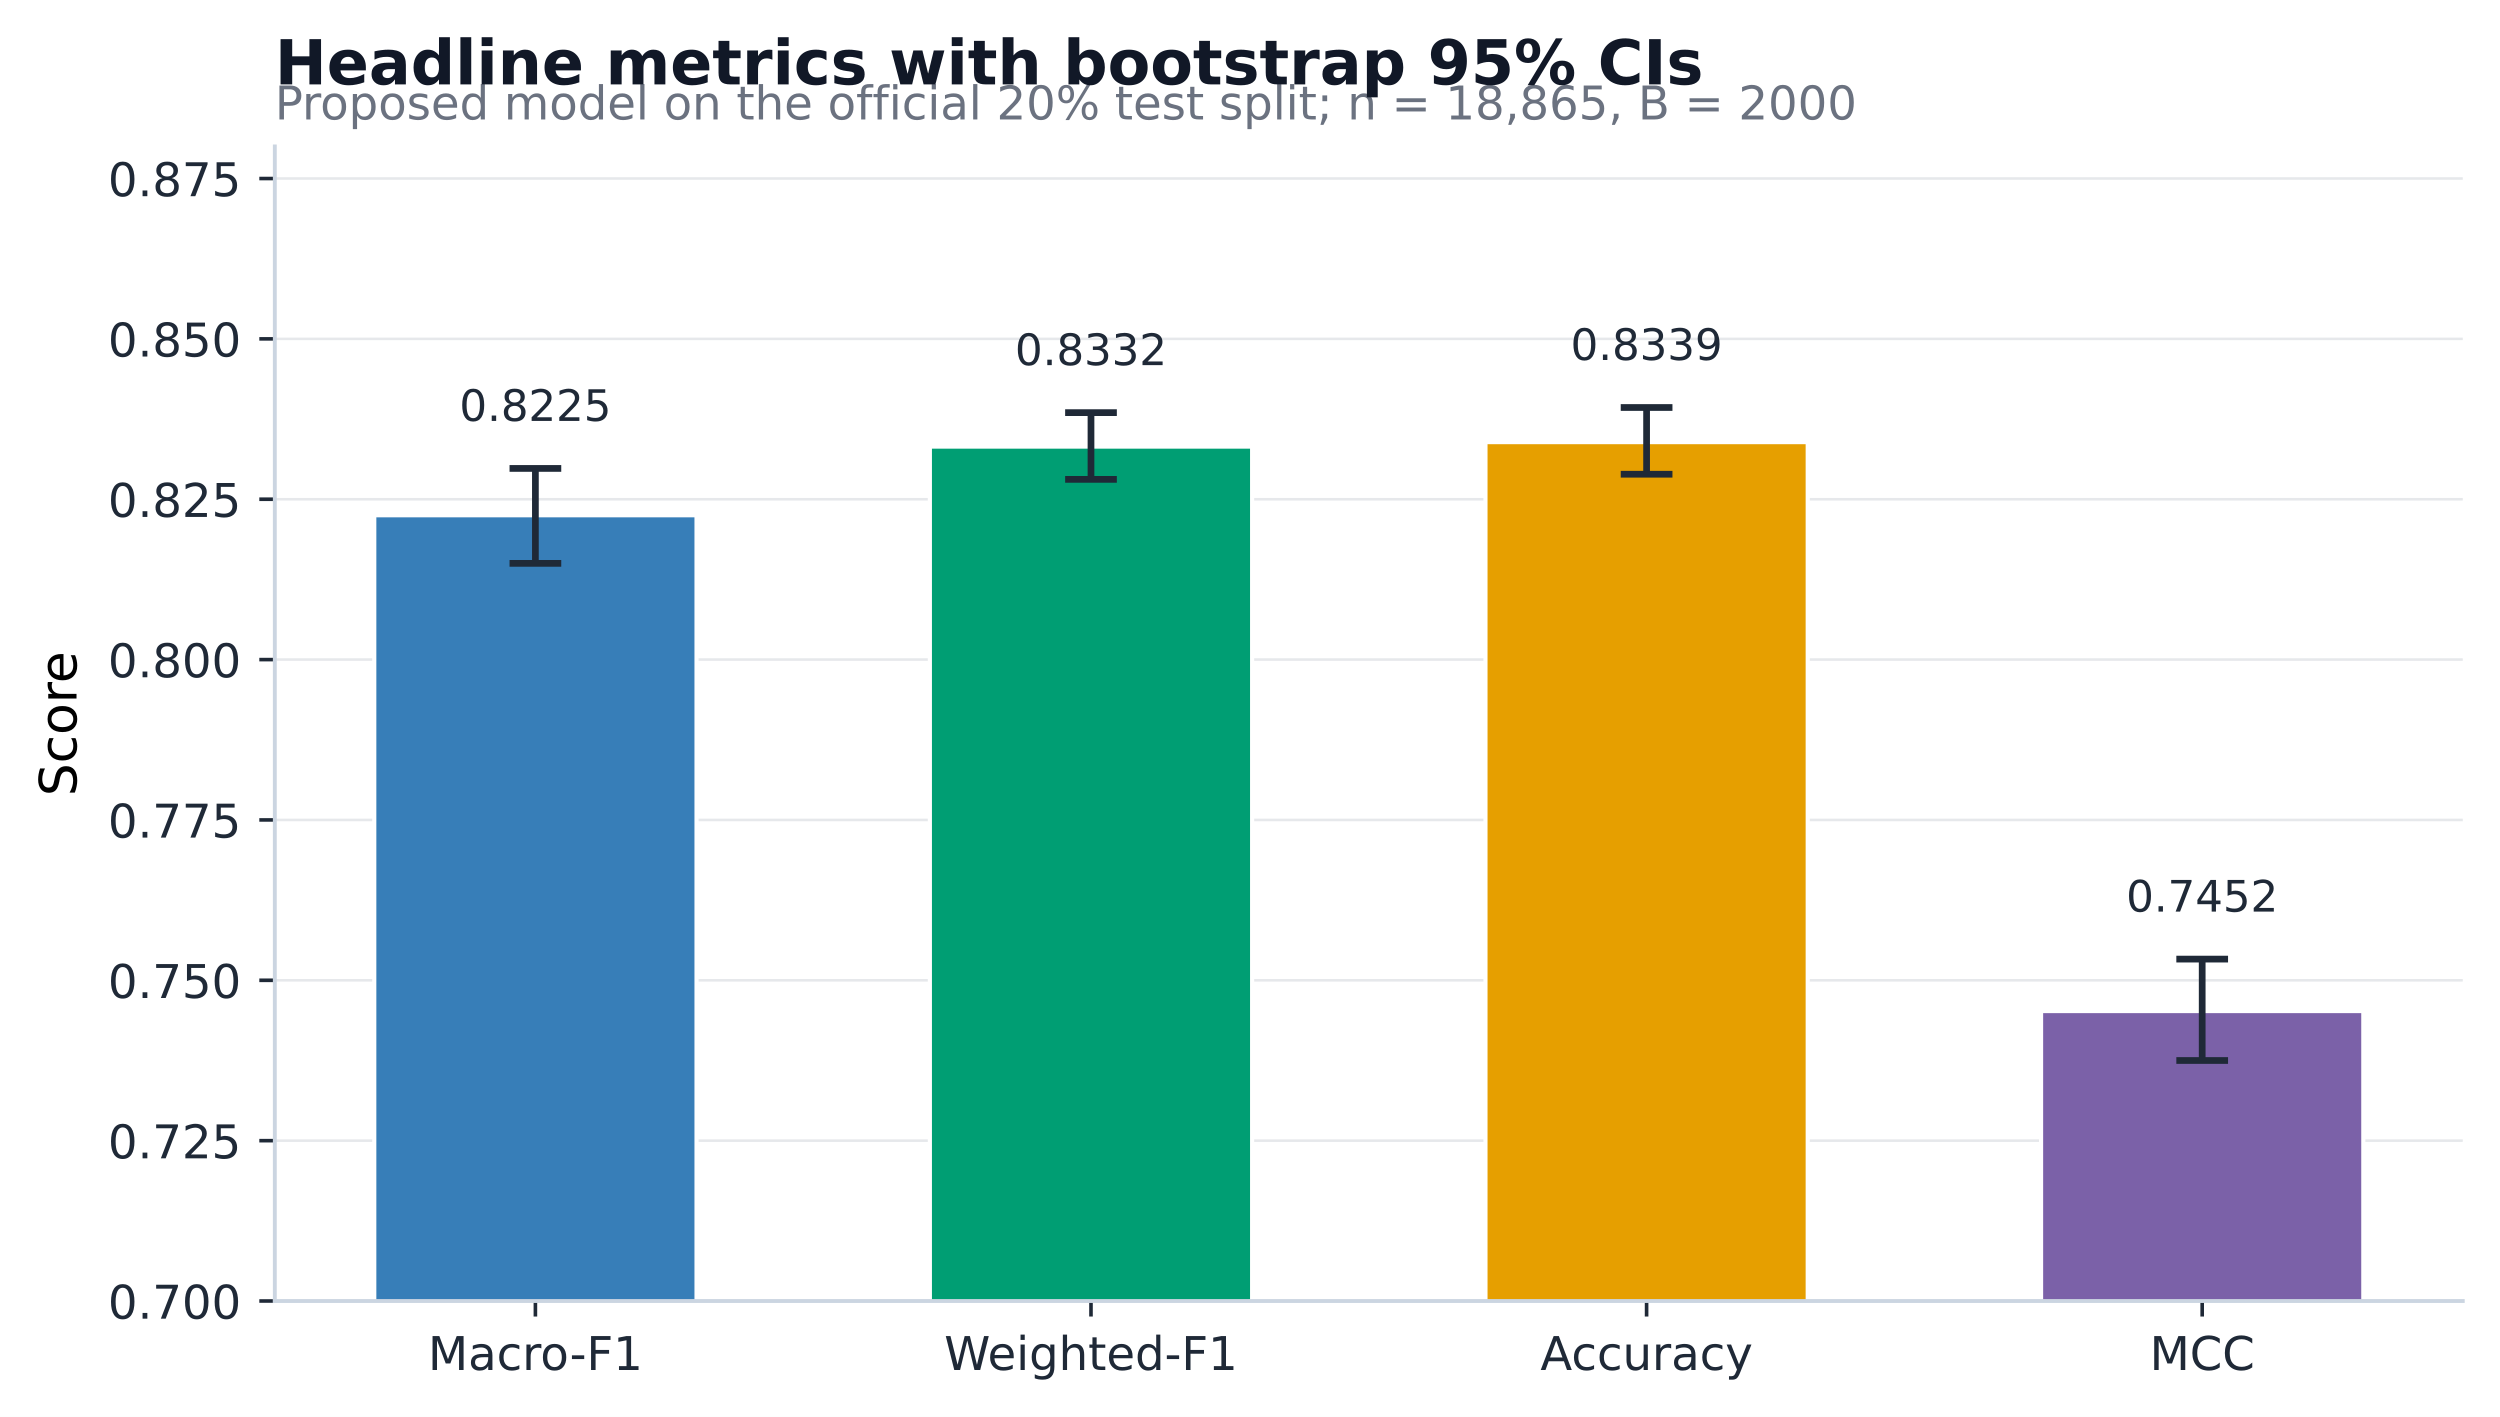
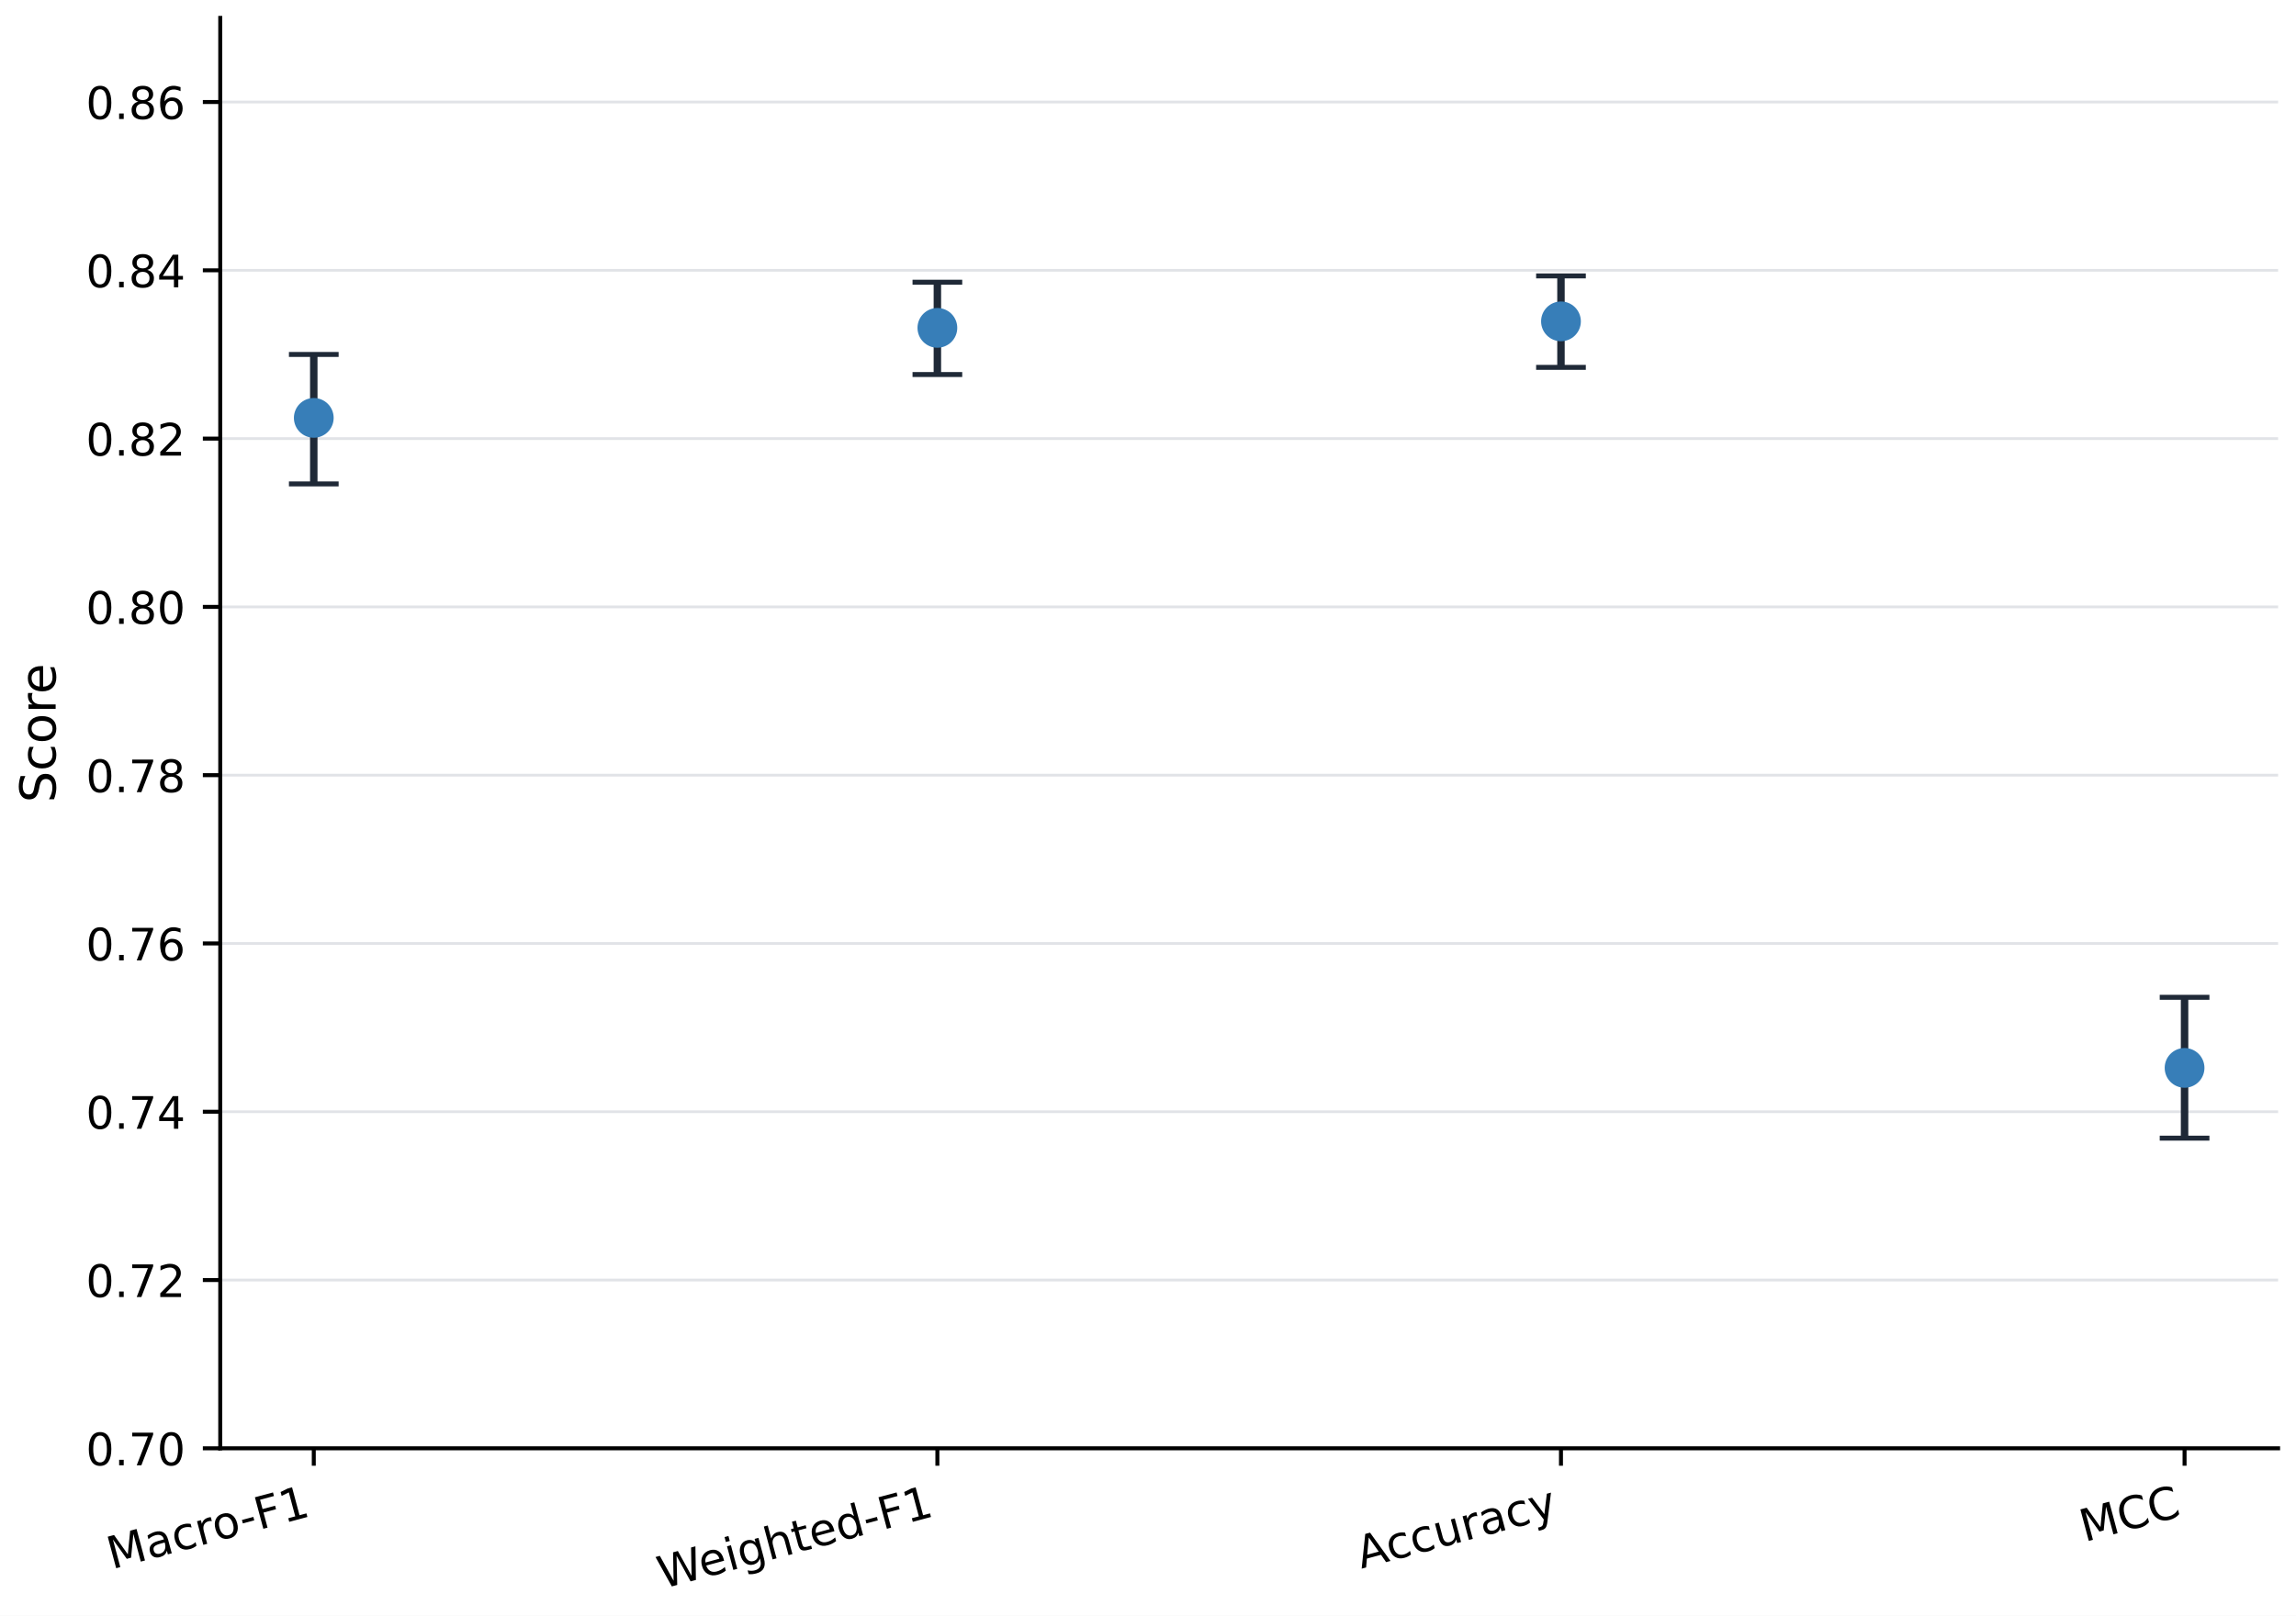
- <svg xmlns="http://www.w3.org/2000/svg" xmlns:xlink="http://www.w3.org/1999/xlink" width="483.438pt" height="273.994pt" viewBox="0 0 483.438 273.994" version="1.1">
+ <svg xmlns="http://www.w3.org/2000/svg" xmlns:xlink="http://www.w3.org/1999/xlink" width="462pt" height="325.2pt" viewBox="0 0 462 325.2" version="1.1">
  <defs>
    <style type="text/css">*{stroke-linejoin: round; stroke-linecap: butt}</style>
  </defs>
  <g id="figure_1">
    <g id="patch_1">
-       <path d="M 0 273.994  L 483.438 273.994  L 483.438 0  L 0 0  z " style="fill: #ffffff" />
+       <path d="M 0 325.2  L 462 325.2  L 462 0  L 0 0  z " style="fill: #ffffff" />
    </g>
    <g id="axes_1">
      <g id="patch_2">
-         <path d="M 53.143 251.584  L 476.238 251.584  L 476.238 28.318  L 53.143 28.318  z " style="fill: #ffffff" />
+         <path d="M 44.317 291.497  L 458.4 291.497  L 458.4 3.6  L 44.317 3.6  z " style="fill: #ffffff" />
      </g>
      <g id="matplotlib.axis_1">
        <g id="xtick_1">
          <g id="line2d_1">
            <defs>
-               <path id="m96bcb2e2b3" d="M 0 0  L 0 3  " style="stroke: #1f2937; stroke-width: 0.7" />
+               <path id="m5325b1329e" d="M 0 0  L 0 3.5  " style="stroke: #000000; stroke-width: 0.8" />
            </defs>
            <g>
-               <use xlink:href="#m96bcb2e2b3" x="103.532" y="251.584" style="fill: #1f2937; stroke: #1f2937; stroke-width: 0.7" />
+               <use xlink:href="#m5325b1329e" x="63.139" y="291.497" style="stroke: #000000; stroke-width: 0.8" />
            </g>
          </g>
          <g id="text_1">
-             <text style="font-size: 9px; font-family: 'DejaVu Sans'; text-anchor: middle; fill: #1f2937" x="103.532" y="264.922" transform="rotate(-0 103.5323 264.9224)">Macro-F1</text>
+             <text style="font: 9px 'DejaVu Sans'" transform="translate(22.51865 315.8568) rotate(-15)">Macro-F1</text>
          </g>
        </g>
        <g id="xtick_2">
          <g id="line2d_2">
            <g>
-               <use xlink:href="#m96bcb2e2b3" x="210.971" y="251.584" style="fill: #1f2937; stroke: #1f2937; stroke-width: 0.7" />
+               <use xlink:href="#m5325b1329e" x="188.619" y="291.497" style="stroke: #000000; stroke-width: 0.8" />
            </g>
          </g>
          <g id="text_2">
-             <text style="font-size: 9px; font-family: 'DejaVu Sans'; text-anchor: middle; fill: #1f2937" x="210.971" y="264.922" transform="rotate(-0 210.9711 264.9224)">Weighted-F1</text>
+             <text style="font: 9px 'DejaVu Sans'" transform="translate(133.3132 319.7916) rotate(-15)">Weighted-F1</text>
          </g>
        </g>
        <g id="xtick_3">
          <g id="line2d_3">
            <g>
-               <use xlink:href="#m96bcb2e2b3" x="318.41" y="251.584" style="fill: #1f2937; stroke: #1f2937; stroke-width: 0.7" />
+               <use xlink:href="#m5325b1329e" x="314.098" y="291.497" style="stroke: #000000; stroke-width: 0.8" />
            </g>
          </g>
          <g id="text_3">
-             <text style="font-size: 9px; font-family: 'DejaVu Sans'; text-anchor: middle; fill: #1f2937" x="318.41" y="264.922" transform="rotate(-0 318.41 264.9224)">Accuracy</text>
+             <text style="font: 9px 'DejaVu Sans'" transform="translate(273.9232 315.7374) rotate(-15)">Accuracy</text>
          </g>
        </g>
        <g id="xtick_4">
          <g id="line2d_4">
            <g>
-               <use xlink:href="#m96bcb2e2b3" x="425.849" y="251.584" style="fill: #1f2937; stroke: #1f2937; stroke-width: 0.7" />
+               <use xlink:href="#m5325b1329e" x="439.578" y="291.497" style="stroke: #000000; stroke-width: 0.8" />
            </g>
          </g>
          <g id="text_4">
-             <text style="font-size: 9px; font-family: 'DejaVu Sans'; text-anchor: middle; fill: #1f2937" x="425.849" y="264.922" transform="rotate(-0 425.8489 264.9224)">MCC</text>
+             <text style="font: 9px 'DejaVu Sans'" transform="translate(419.4517 310.3653) rotate(-15)">MCC</text>
          </g>
        </g>
      </g>
      <g id="matplotlib.axis_2">
        <g id="ytick_1">
          <g id="line2d_5">
-             <path d="M 53.143 251.584  L 476.238 251.584  " clip-path="url(#p27bf495ff7)" style="fill: none; stroke: #d1d5db; stroke-opacity: 0.55; stroke-width: 0.5; stroke-linecap: square" />
+             <path d="M 44.317 291.497  L 458.4 291.497  " clip-path="url(#p5175ad0a5d)" style="fill: none; stroke: #d1d5db; stroke-opacity: 0.65; stroke-width: 0.55; stroke-linecap: square" />
          </g>
          <g id="line2d_6">
            <defs>
-               <path id="m51f34459b2" d="M 0 0  L -3 0  " style="stroke: #1f2937; stroke-width: 0.7" />
+               <path id="m6b025e7515" d="M 0 0  L -3.5 0  " style="stroke: #000000; stroke-width: 0.8" />
            </defs>
            <g>
-               <use xlink:href="#m51f34459b2" x="53.143" y="251.584" style="fill: #1f2937; stroke: #1f2937; stroke-width: 0.7" />
+               <use xlink:href="#m6b025e7515" x="44.317" y="291.497" style="stroke: #000000; stroke-width: 0.8" />
            </g>
          </g>
          <g id="text_5">
-             <text style="font-size: 9px; font-family: 'DejaVu Sans'; text-anchor: end; fill: #1f2937" x="46.643" y="255.003" transform="rotate(-0 46.64344 255.0031)">0.700</text>
+             <text style="font: 9px 'DejaVu Sans'; text-anchor: end" x="37.317" y="294.916" transform="rotate(-0 37.31719 294.9161)">0.70</text>
          </g>
        </g>
        <g id="ytick_2">
          <g id="line2d_7">
-             <path d="M 53.143 220.575  L 476.238 220.575  " clip-path="url(#p27bf495ff7)" style="fill: none; stroke: #d1d5db; stroke-opacity: 0.55; stroke-width: 0.5; stroke-linecap: square" />
+             <path d="M 44.317 257.627  L 458.4 257.627  " clip-path="url(#p5175ad0a5d)" style="fill: none; stroke: #d1d5db; stroke-opacity: 0.65; stroke-width: 0.55; stroke-linecap: square" />
          </g>
          <g id="line2d_8">
            <g>
-               <use xlink:href="#m51f34459b2" x="53.143" y="220.575" style="fill: #1f2937; stroke: #1f2937; stroke-width: 0.7" />
+               <use xlink:href="#m6b025e7515" x="44.317" y="257.627" style="stroke: #000000; stroke-width: 0.8" />
            </g>
          </g>
          <g id="text_6">
-             <text style="font-size: 9px; font-family: 'DejaVu Sans'; text-anchor: end; fill: #1f2937" x="46.643" y="223.994" transform="rotate(-0 46.64344 223.994)">0.725</text>
+             <text style="font: 9px 'DejaVu Sans'; text-anchor: end" x="37.317" y="261.046" transform="rotate(-0 37.31719 261.0459)">0.72</text>
          </g>
        </g>
        <g id="ytick_3">
          <g id="line2d_9">
-             <path d="M 53.143 189.566  L 476.238 189.566  " clip-path="url(#p27bf495ff7)" style="fill: none; stroke: #d1d5db; stroke-opacity: 0.55; stroke-width: 0.5; stroke-linecap: square" />
+             <path d="M 44.317 223.756  L 458.4 223.756  " clip-path="url(#p5175ad0a5d)" style="fill: none; stroke: #d1d5db; stroke-opacity: 0.65; stroke-width: 0.55; stroke-linecap: square" />
          </g>
          <g id="line2d_10">
            <g>
-               <use xlink:href="#m51f34459b2" x="53.143" y="189.566" style="fill: #1f2937; stroke: #1f2937; stroke-width: 0.7" />
+               <use xlink:href="#m6b025e7515" x="44.317" y="223.756" style="stroke: #000000; stroke-width: 0.8" />
            </g>
          </g>
          <g id="text_7">
-             <text style="font-size: 9px; font-family: 'DejaVu Sans'; text-anchor: end; fill: #1f2937" x="46.643" y="192.985" transform="rotate(-0 46.64344 192.9849)">0.750</text>
+             <text style="font: 9px 'DejaVu Sans'; text-anchor: end" x="37.317" y="227.176" transform="rotate(-0 37.31719 227.1756)">0.74</text>
          </g>
        </g>
        <g id="ytick_4">
          <g id="line2d_11">
-             <path d="M 53.143 158.556  L 476.238 158.556  " clip-path="url(#p27bf495ff7)" style="fill: none; stroke: #d1d5db; stroke-opacity: 0.55; stroke-width: 0.5; stroke-linecap: square" />
+             <path d="M 44.317 189.886  L 458.4 189.886  " clip-path="url(#p5175ad0a5d)" style="fill: none; stroke: #d1d5db; stroke-opacity: 0.65; stroke-width: 0.55; stroke-linecap: square" />
          </g>
          <g id="line2d_12">
            <g>
-               <use xlink:href="#m51f34459b2" x="53.143" y="158.556" style="fill: #1f2937; stroke: #1f2937; stroke-width: 0.7" />
+               <use xlink:href="#m6b025e7515" x="44.317" y="189.886" style="stroke: #000000; stroke-width: 0.8" />
            </g>
          </g>
          <g id="text_8">
-             <text style="font-size: 9px; font-family: 'DejaVu Sans'; text-anchor: end; fill: #1f2937" x="46.643" y="161.976" transform="rotate(-0 46.64344 161.9758)">0.775</text>
+             <text style="font: 9px 'DejaVu Sans'; text-anchor: end" x="37.317" y="193.305" transform="rotate(-0 37.31719 193.3054)">0.76</text>
          </g>
        </g>
        <g id="ytick_5">
          <g id="line2d_13">
-             <path d="M 53.143 127.547  L 476.238 127.547  " clip-path="url(#p27bf495ff7)" style="fill: none; stroke: #d1d5db; stroke-opacity: 0.55; stroke-width: 0.5; stroke-linecap: square" />
+             <path d="M 44.317 156.016  L 458.4 156.016  " clip-path="url(#p5175ad0a5d)" style="fill: none; stroke: #d1d5db; stroke-opacity: 0.65; stroke-width: 0.55; stroke-linecap: square" />
          </g>
          <g id="line2d_14">
            <g>
-               <use xlink:href="#m51f34459b2" x="53.143" y="127.547" style="fill: #1f2937; stroke: #1f2937; stroke-width: 0.7" />
+               <use xlink:href="#m6b025e7515" x="44.317" y="156.016" style="stroke: #000000; stroke-width: 0.8" />
            </g>
          </g>
          <g id="text_9">
-             <text style="font-size: 9px; font-family: 'DejaVu Sans'; text-anchor: end; fill: #1f2937" x="46.643" y="130.967" transform="rotate(-0 46.64344 130.9666)">0.800</text>
+             <text style="font: 9px 'DejaVu Sans'; text-anchor: end" x="37.317" y="159.435" transform="rotate(-0 37.31719 159.4352)">0.78</text>
          </g>
        </g>
        <g id="ytick_6">
          <g id="line2d_15">
-             <path d="M 53.143 96.538  L 476.238 96.538  " clip-path="url(#p27bf495ff7)" style="fill: none; stroke: #d1d5db; stroke-opacity: 0.55; stroke-width: 0.5; stroke-linecap: square" />
+             <path d="M 44.317 122.146  L 458.4 122.146  " clip-path="url(#p5175ad0a5d)" style="fill: none; stroke: #d1d5db; stroke-opacity: 0.65; stroke-width: 0.55; stroke-linecap: square" />
          </g>
          <g id="line2d_16">
            <g>
-               <use xlink:href="#m51f34459b2" x="53.143" y="96.538" style="fill: #1f2937; stroke: #1f2937; stroke-width: 0.7" />
+               <use xlink:href="#m6b025e7515" x="44.317" y="122.146" style="stroke: #000000; stroke-width: 0.8" />
            </g>
          </g>
          <g id="text_10">
-             <text style="font-size: 9px; font-family: 'DejaVu Sans'; text-anchor: end; fill: #1f2937" x="46.643" y="99.958" transform="rotate(-0 46.64344 99.9575)">0.825</text>
+             <text style="font: 9px 'DejaVu Sans'; text-anchor: end" x="37.317" y="125.565" transform="rotate(-0 37.31719 125.565)">0.80</text>
          </g>
        </g>
        <g id="ytick_7">
          <g id="line2d_17">
-             <path d="M 53.143 65.529  L 476.238 65.529  " clip-path="url(#p27bf495ff7)" style="fill: none; stroke: #d1d5db; stroke-opacity: 0.55; stroke-width: 0.5; stroke-linecap: square" />
+             <path d="M 44.317 88.276  L 458.4 88.276  " clip-path="url(#p5175ad0a5d)" style="fill: none; stroke: #d1d5db; stroke-opacity: 0.65; stroke-width: 0.55; stroke-linecap: square" />
          </g>
          <g id="line2d_18">
            <g>
-               <use xlink:href="#m51f34459b2" x="53.143" y="65.529" style="fill: #1f2937; stroke: #1f2937; stroke-width: 0.7" />
+               <use xlink:href="#m6b025e7515" x="44.317" y="88.276" style="stroke: #000000; stroke-width: 0.8" />
            </g>
          </g>
          <g id="text_11">
-             <text style="font-size: 9px; font-family: 'DejaVu Sans'; text-anchor: end; fill: #1f2937" x="46.643" y="68.948" transform="rotate(-0 46.64344 68.94837)">0.850</text>
+             <text style="font: 9px 'DejaVu Sans'; text-anchor: end" x="37.317" y="91.695" transform="rotate(-0 37.31719 91.69482)">0.82</text>
          </g>
        </g>
        <g id="ytick_8">
          <g id="line2d_19">
-             <path d="M 53.143 34.52  L 476.238 34.52  " clip-path="url(#p27bf495ff7)" style="fill: none; stroke: #d1d5db; stroke-opacity: 0.55; stroke-width: 0.5; stroke-linecap: square" />
+             <path d="M 44.317 54.405  L 458.4 54.405  " clip-path="url(#p5175ad0a5d)" style="fill: none; stroke: #d1d5db; stroke-opacity: 0.65; stroke-width: 0.55; stroke-linecap: square" />
          </g>
          <g id="line2d_20">
            <g>
-               <use xlink:href="#m51f34459b2" x="53.143" y="34.52" style="fill: #1f2937; stroke: #1f2937; stroke-width: 0.7" />
+               <use xlink:href="#m6b025e7515" x="44.317" y="54.405" style="stroke: #000000; stroke-width: 0.8" />
            </g>
          </g>
          <g id="text_12">
-             <text style="font-size: 9px; font-family: 'DejaVu Sans'; text-anchor: end; fill: #1f2937" x="46.643" y="37.939" transform="rotate(-0 46.64344 37.93925)">0.875</text>
-           </g>
-         </g>
-         <g id="text_13">
-           <text style="font-size: 10px; font-family: 'DejaVu Sans'; text-anchor: middle" x="14.798" y="139.951" transform="rotate(-90 14.79844 139.951)">Score</text>
+             <text style="font: 9px 'DejaVu Sans'; text-anchor: end" x="37.317" y="57.825" transform="rotate(-0 37.31719 57.82461)">0.84</text>
+           </g>
+         </g>
+         <g id="ytick_9">
+           <g id="line2d_21">
+             <path d="M 44.317 20.535  L 458.4 20.535  " clip-path="url(#p5175ad0a5d)" style="fill: none; stroke: #d1d5db; stroke-opacity: 0.65; stroke-width: 0.55; stroke-linecap: square" />
+           </g>
+           <g id="line2d_22">
+             <g>
+               <use xlink:href="#m6b025e7515" x="44.317" y="20.535" style="stroke: #000000; stroke-width: 0.8" />
+             </g>
+           </g>
+           <g id="text_13">
+             <text style="font: 9px 'DejaVu Sans'; text-anchor: end" x="37.317" y="23.954" transform="rotate(-0 37.31719 23.9544)">0.86</text>
+           </g>
+         </g>
+         <g id="text_14">
+           <text style="font: 10px 'DejaVu Sans'; text-anchor: middle" x="11.198" y="147.548" transform="rotate(-90 11.19844 147.5484)">Score</text>
+         </g>
+       </g>
+       <g id="LineCollection_1">
+         <path d="M 63.139 97.395  L 63.139 71.334  " clip-path="url(#p5175ad0a5d)" style="fill: none; stroke: #1f2937; stroke-width: 1.5" />
+         <path d="M 188.619 75.383  L 188.619 56.797  " clip-path="url(#p5175ad0a5d)" style="fill: none; stroke: #1f2937; stroke-width: 1.5" />
+         <path d="M 314.098 73.939  L 314.098 55.534  " clip-path="url(#p5175ad0a5d)" style="fill: none; stroke: #1f2937; stroke-width: 1.5" />
+         <path d="M 439.578 229.074  L 439.578 200.72  " clip-path="url(#p5175ad0a5d)" style="fill: none; stroke: #1f2937; stroke-width: 1.5" />
+       </g>
+       <g id="line2d_23">
+         <defs>
+           <path id="m8e88722990" d="M 5 0  L -5 -0  " style="stroke: #1f2937" />
+         </defs>
+         <g clip-path="url(#p5175ad0a5d)">
+           <use xlink:href="#m8e88722990" x="63.139" y="97.395" style="fill: #1f2937; stroke: #1f2937" />
+           <use xlink:href="#m8e88722990" x="188.619" y="75.383" style="fill: #1f2937; stroke: #1f2937" />
+           <use xlink:href="#m8e88722990" x="314.098" y="73.939" style="fill: #1f2937; stroke: #1f2937" />
+           <use xlink:href="#m8e88722990" x="439.578" y="229.074" style="fill: #1f2937; stroke: #1f2937" />
+         </g>
+       </g>
+       <g id="line2d_24">
+         <g clip-path="url(#p5175ad0a5d)">
+           <use xlink:href="#m8e88722990" x="63.139" y="71.334" style="fill: #1f2937; stroke: #1f2937" />
+           <use xlink:href="#m8e88722990" x="188.619" y="56.797" style="fill: #1f2937; stroke: #1f2937" />
+           <use xlink:href="#m8e88722990" x="314.098" y="55.534" style="fill: #1f2937; stroke: #1f2937" />
+           <use xlink:href="#m8e88722990" x="439.578" y="200.72" style="fill: #1f2937; stroke: #1f2937" />
+         </g>
+       </g>
+       <g id="line2d_25">
+         <defs>
+           <path id="md96b18380f" d="M 0 3.5  C 0.928 3.5 1.819 3.131 2.475 2.475  C 3.131 1.819 3.5 0.928 3.5 0  C 3.5 -0.928 3.131 -1.819 2.475 -2.475  C 1.819 -3.131 0.928 -3.5 0 -3.5  C -0.928 -3.5 -1.819 -3.131 -2.475 -2.475  C -3.131 -1.819 -3.5 -0.928 -3.5 0  C -3.5 0.928 -3.131 1.819 -2.475 2.475  C -1.819 3.131 -0.928 3.5 0 3.5  z " style="stroke: #377eb8" />
+         </defs>
+         <g clip-path="url(#p5175ad0a5d)">
+           <use xlink:href="#md96b18380f" x="63.139" y="84.105" style="fill: #377eb8; stroke: #377eb8" />
+           <use xlink:href="#md96b18380f" x="188.619" y="65.988" style="fill: #377eb8; stroke: #377eb8" />
+           <use xlink:href="#md96b18380f" x="314.098" y="64.68" style="fill: #377eb8; stroke: #377eb8" />
+           <use xlink:href="#md96b18380f" x="439.578" y="214.931" style="fill: #377eb8; stroke: #377eb8" />
        </g>
      </g>
      <g id="patch_3">
-         <path d="M 72.375 1119.839  L 134.69 1119.839  L 134.69 99.639  L 72.375 99.639  z " clip-path="url(#p27bf495ff7)" style="fill: #377eb8; stroke: #ffffff; stroke-width: 0.8; stroke-linejoin: miter" />
+         <path d="M 44.317 291.497  L 44.317 3.6  " style="fill: none; stroke: #000000; stroke-width: 0.8; stroke-linejoin: miter; stroke-linecap: square" />
      </g>
      <g id="patch_4">
-         <path d="M 179.814 1119.839  L 242.128 1119.839  L 242.128 86.367  L 179.814 86.367  z " clip-path="url(#p27bf495ff7)" style="fill: #009e73; stroke: #ffffff; stroke-width: 0.8; stroke-linejoin: miter" />
-       </g>
-       <g id="patch_5">
-         <path d="M 287.253 1119.839  L 349.567 1119.839  L 349.567 85.499  L 287.253 85.499  z " clip-path="url(#p27bf495ff7)" style="fill: #e69f00; stroke: #ffffff; stroke-width: 0.8; stroke-linejoin: miter" />
-       </g>
-       <g id="patch_6">
-         <path d="M 394.692 1119.839  L 457.006 1119.839  L 457.006 195.519  L 394.692 195.519  z " clip-path="url(#p27bf495ff7)" style="fill: #7b61a8; stroke: #ffffff; stroke-width: 0.8; stroke-linejoin: miter" />
-       </g>
-       <g id="LineCollection_1">
-         <path d="M 103.532 108.942  L 103.532 90.584  " clip-path="url(#p27bf495ff7)" style="fill: none; stroke: #1f2937; stroke-width: 1.3" />
-         <path d="M 210.971 92.693  L 210.971 79.793  " clip-path="url(#p27bf495ff7)" style="fill: none; stroke: #1f2937; stroke-width: 1.3" />
-         <path d="M 318.41 91.701  L 318.41 78.801  " clip-path="url(#p27bf495ff7)" style="fill: none; stroke: #1f2937; stroke-width: 1.3" />
-         <path d="M 425.849 205.07  L 425.849 185.472  " clip-path="url(#p27bf495ff7)" style="fill: none; stroke: #1f2937; stroke-width: 1.3" />
-       </g>
-       <g id="line2d_21">
-         <defs>
-           <path id="m0ccc7f6474" d="M 5 0  L -5 -0  " style="stroke: #1f2937; stroke-width: 1.3" />
-         </defs>
-         <g clip-path="url(#p27bf495ff7)">
-           <use xlink:href="#m0ccc7f6474" x="103.532" y="108.942" style="fill: #1f2937; stroke: #1f2937; stroke-width: 1.3" />
-           <use xlink:href="#m0ccc7f6474" x="210.971" y="92.693" style="fill: #1f2937; stroke: #1f2937; stroke-width: 1.3" />
-           <use xlink:href="#m0ccc7f6474" x="318.41" y="91.701" style="fill: #1f2937; stroke: #1f2937; stroke-width: 1.3" />
-           <use xlink:href="#m0ccc7f6474" x="425.849" y="205.07" style="fill: #1f2937; stroke: #1f2937; stroke-width: 1.3" />
-         </g>
-       </g>
-       <g id="line2d_22">
-         <g clip-path="url(#p27bf495ff7)">
-           <use xlink:href="#m0ccc7f6474" x="103.532" y="90.584" style="fill: #1f2937; stroke: #1f2937; stroke-width: 1.3" />
-           <use xlink:href="#m0ccc7f6474" x="210.971" y="79.793" style="fill: #1f2937; stroke: #1f2937; stroke-width: 1.3" />
-           <use xlink:href="#m0ccc7f6474" x="318.41" y="78.801" style="fill: #1f2937; stroke: #1f2937; stroke-width: 1.3" />
-           <use xlink:href="#m0ccc7f6474" x="425.849" y="185.472" style="fill: #1f2937; stroke: #1f2937; stroke-width: 1.3" />
-         </g>
-       </g>
-       <g id="patch_7">
-         <path d="M 53.143 251.584  L 53.143 28.318  " style="fill: none; stroke: #cbd5e1; stroke-width: 0.75; stroke-linejoin: miter; stroke-linecap: square" />
-       </g>
-       <g id="patch_8">
-         <path d="M 53.143 251.584  L 476.238 251.584  " style="fill: none; stroke: #cbd5e1; stroke-width: 0.75; stroke-linejoin: miter; stroke-linecap: square" />
-       </g>
-       <g id="text_14">
-         <text style="font-size: 8.4px; font-family: 'DejaVu Sans'; text-anchor: middle; fill: #1f2937" x="103.532" y="81.395" transform="rotate(-0 103.5323 81.39532)">0.8225</text>
-       </g>
-       <g id="text_15">
-         <text style="font-size: 8.4px; font-family: 'DejaVu Sans'; text-anchor: middle; fill: #1f2937" x="210.971" y="70.604" transform="rotate(-0 210.9711 70.60415)">0.8332</text>
-       </g>
-       <g id="text_16">
-         <text style="font-size: 8.4px; font-family: 'DejaVu Sans'; text-anchor: middle; fill: #1f2937" x="318.41" y="69.612" transform="rotate(-0 318.41 69.61186)">0.8339</text>
-       </g>
-       <g id="text_17">
-         <text style="font-size: 8.4px; font-family: 'DejaVu Sans'; text-anchor: middle; fill: #1f2937" x="425.849" y="176.283" transform="rotate(-0 425.8489 176.2833)">0.7452</text>
-       </g>
-       <g id="text_18">
-         <text style="font-size: 9px; font-family: 'DejaVu Sans'; text-anchor: start; fill: #6b7280" x="53.143" y="23.097" transform="rotate(-0 53.14344 23.09742)">Proposed model on the official 20% test split; n = 18,865, B = 2000</text>
-       </g>
-       <g id="text_19">
-         <text style="font-weight: 700; font-size: 12px; font-family: 'DejaVu Sans'; text-anchor: start; fill: #111827" x="53.143" y="16.318" transform="rotate(-0 53.14344 16.31812)">Headline metrics with bootstrap 95% CIs</text>
+         <path d="M 44.317 291.497  L 458.4 291.497  " style="fill: none; stroke: #000000; stroke-width: 0.8; stroke-linejoin: miter; stroke-linecap: square" />
      </g>
    </g>
  </g>
  <defs>
-     <clipPath id="p27bf495ff7">
-       <rect x="53.143" y="28.318" width="423.094" height="223.266" />
+     <clipPath id="p5175ad0a5d">
+       <rect x="44.317" y="3.6" width="414.082" height="287.897" />
    </clipPath>
  </defs>
</svg>
